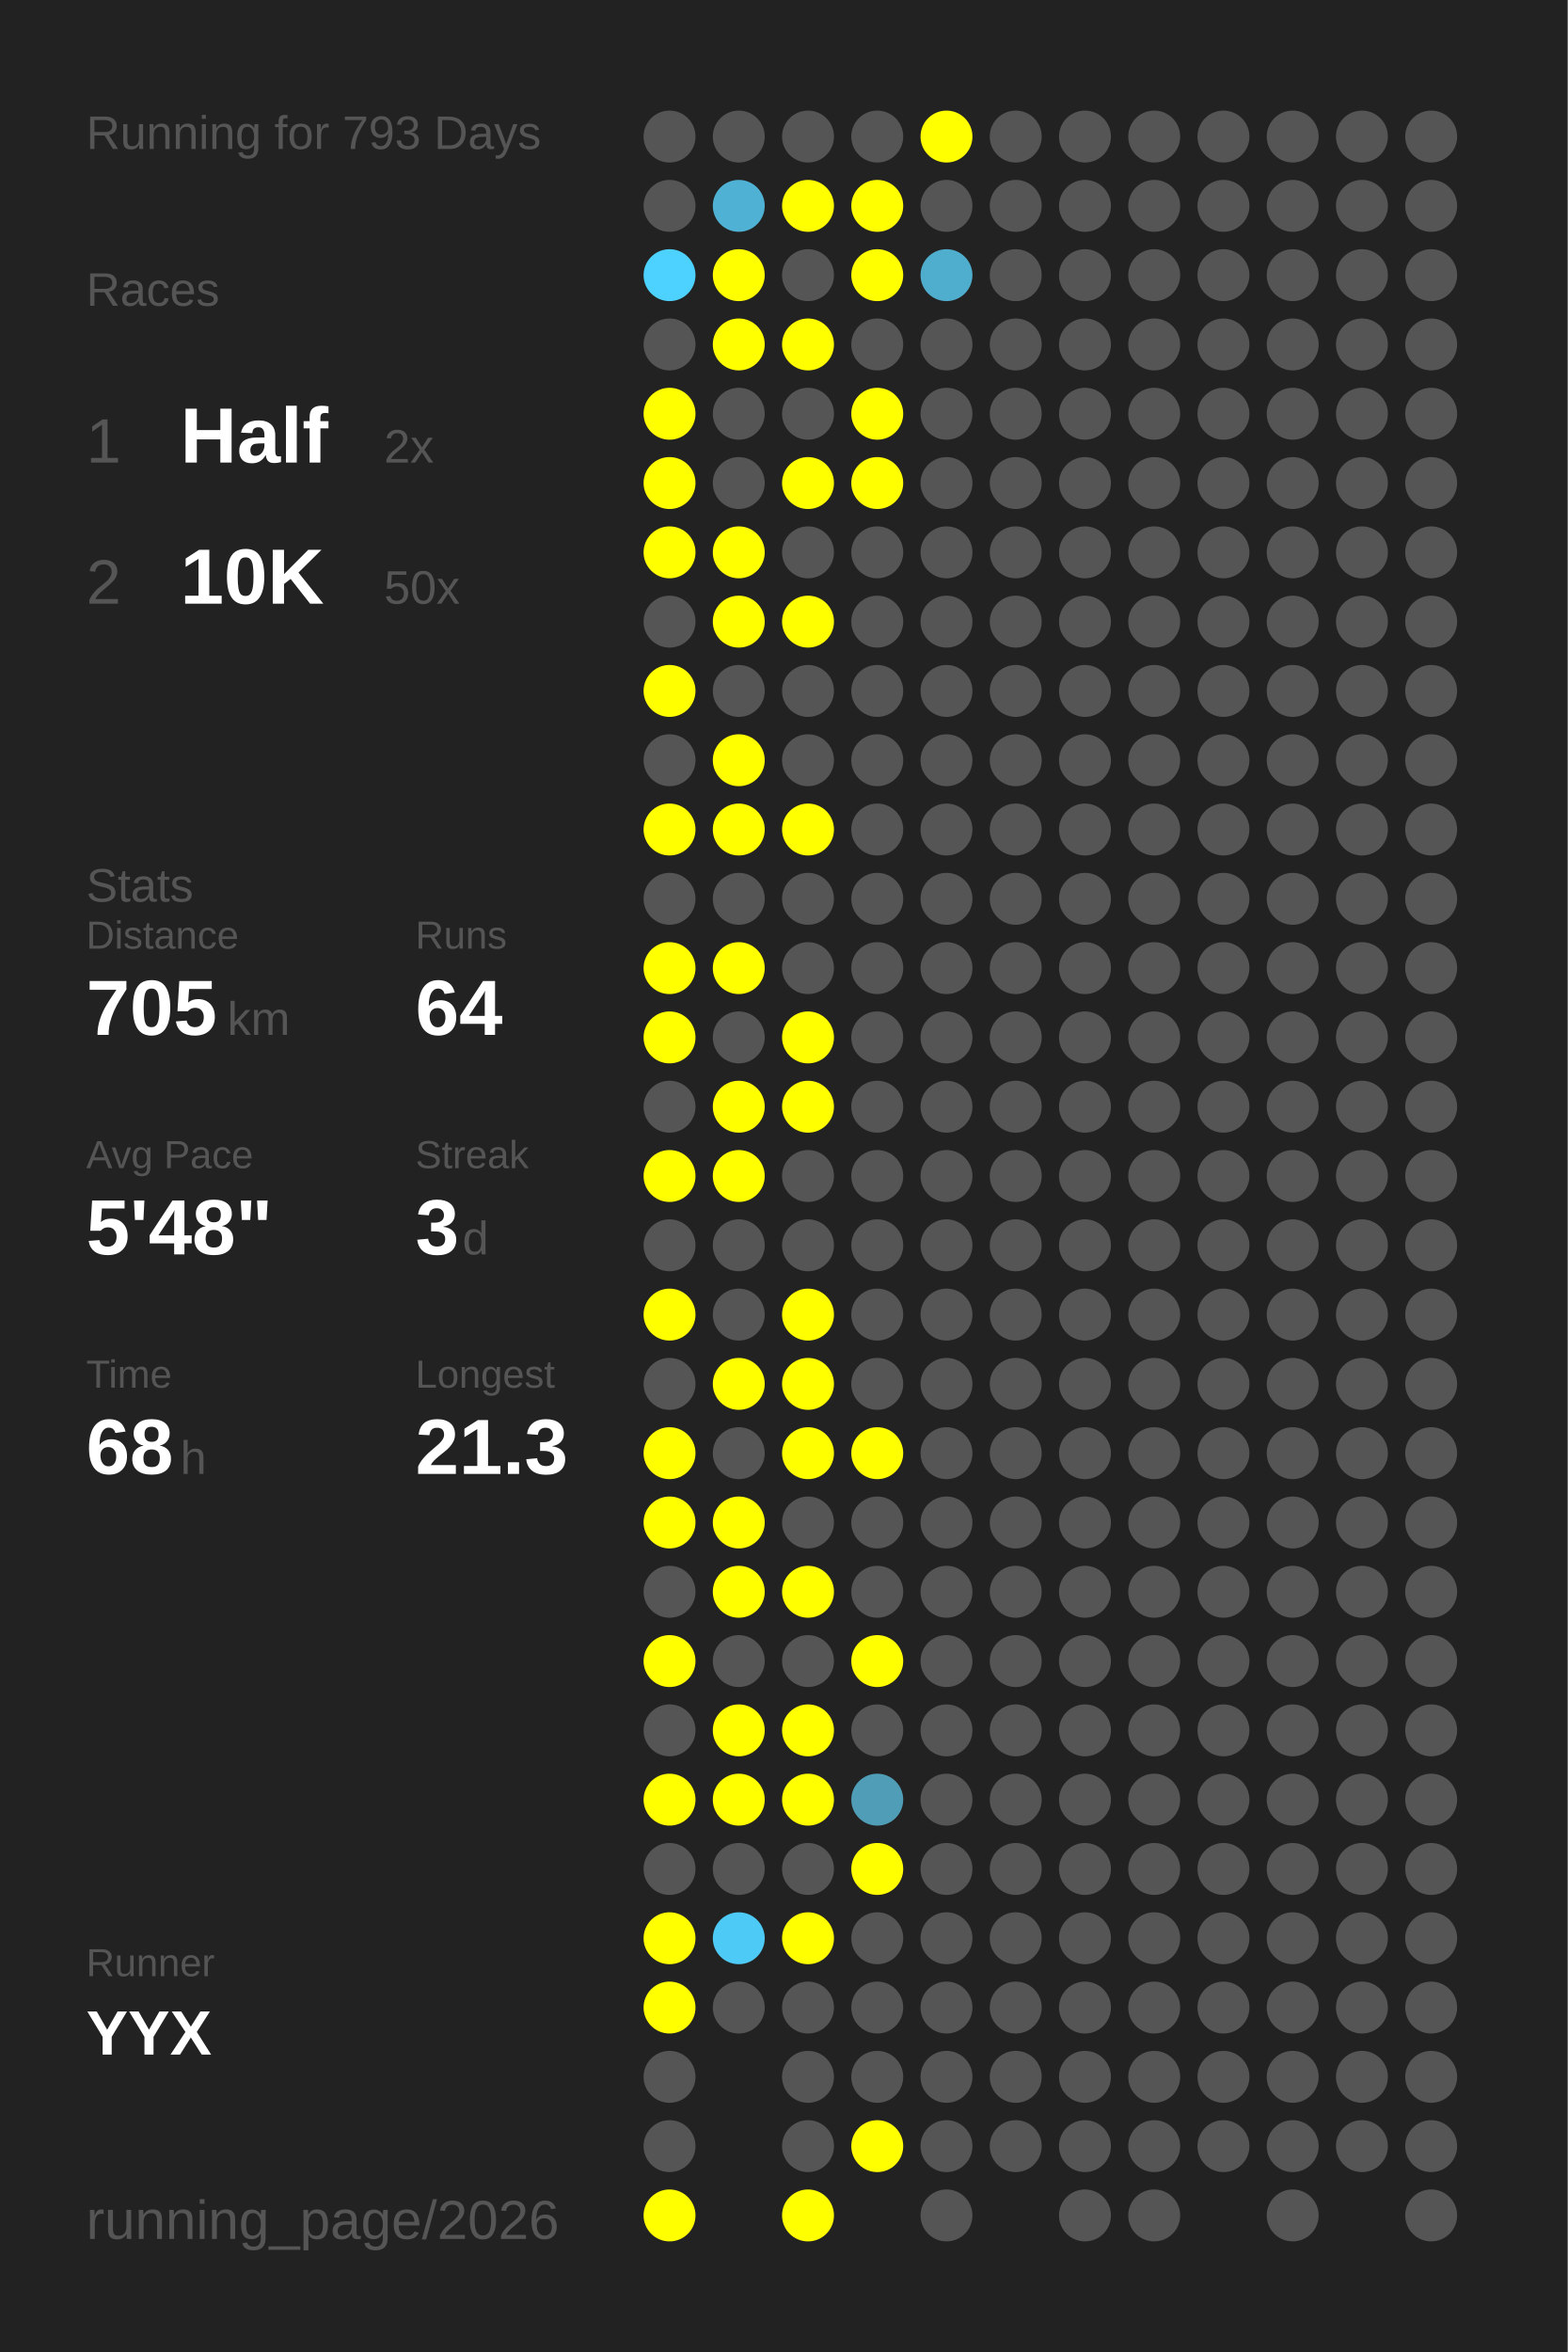
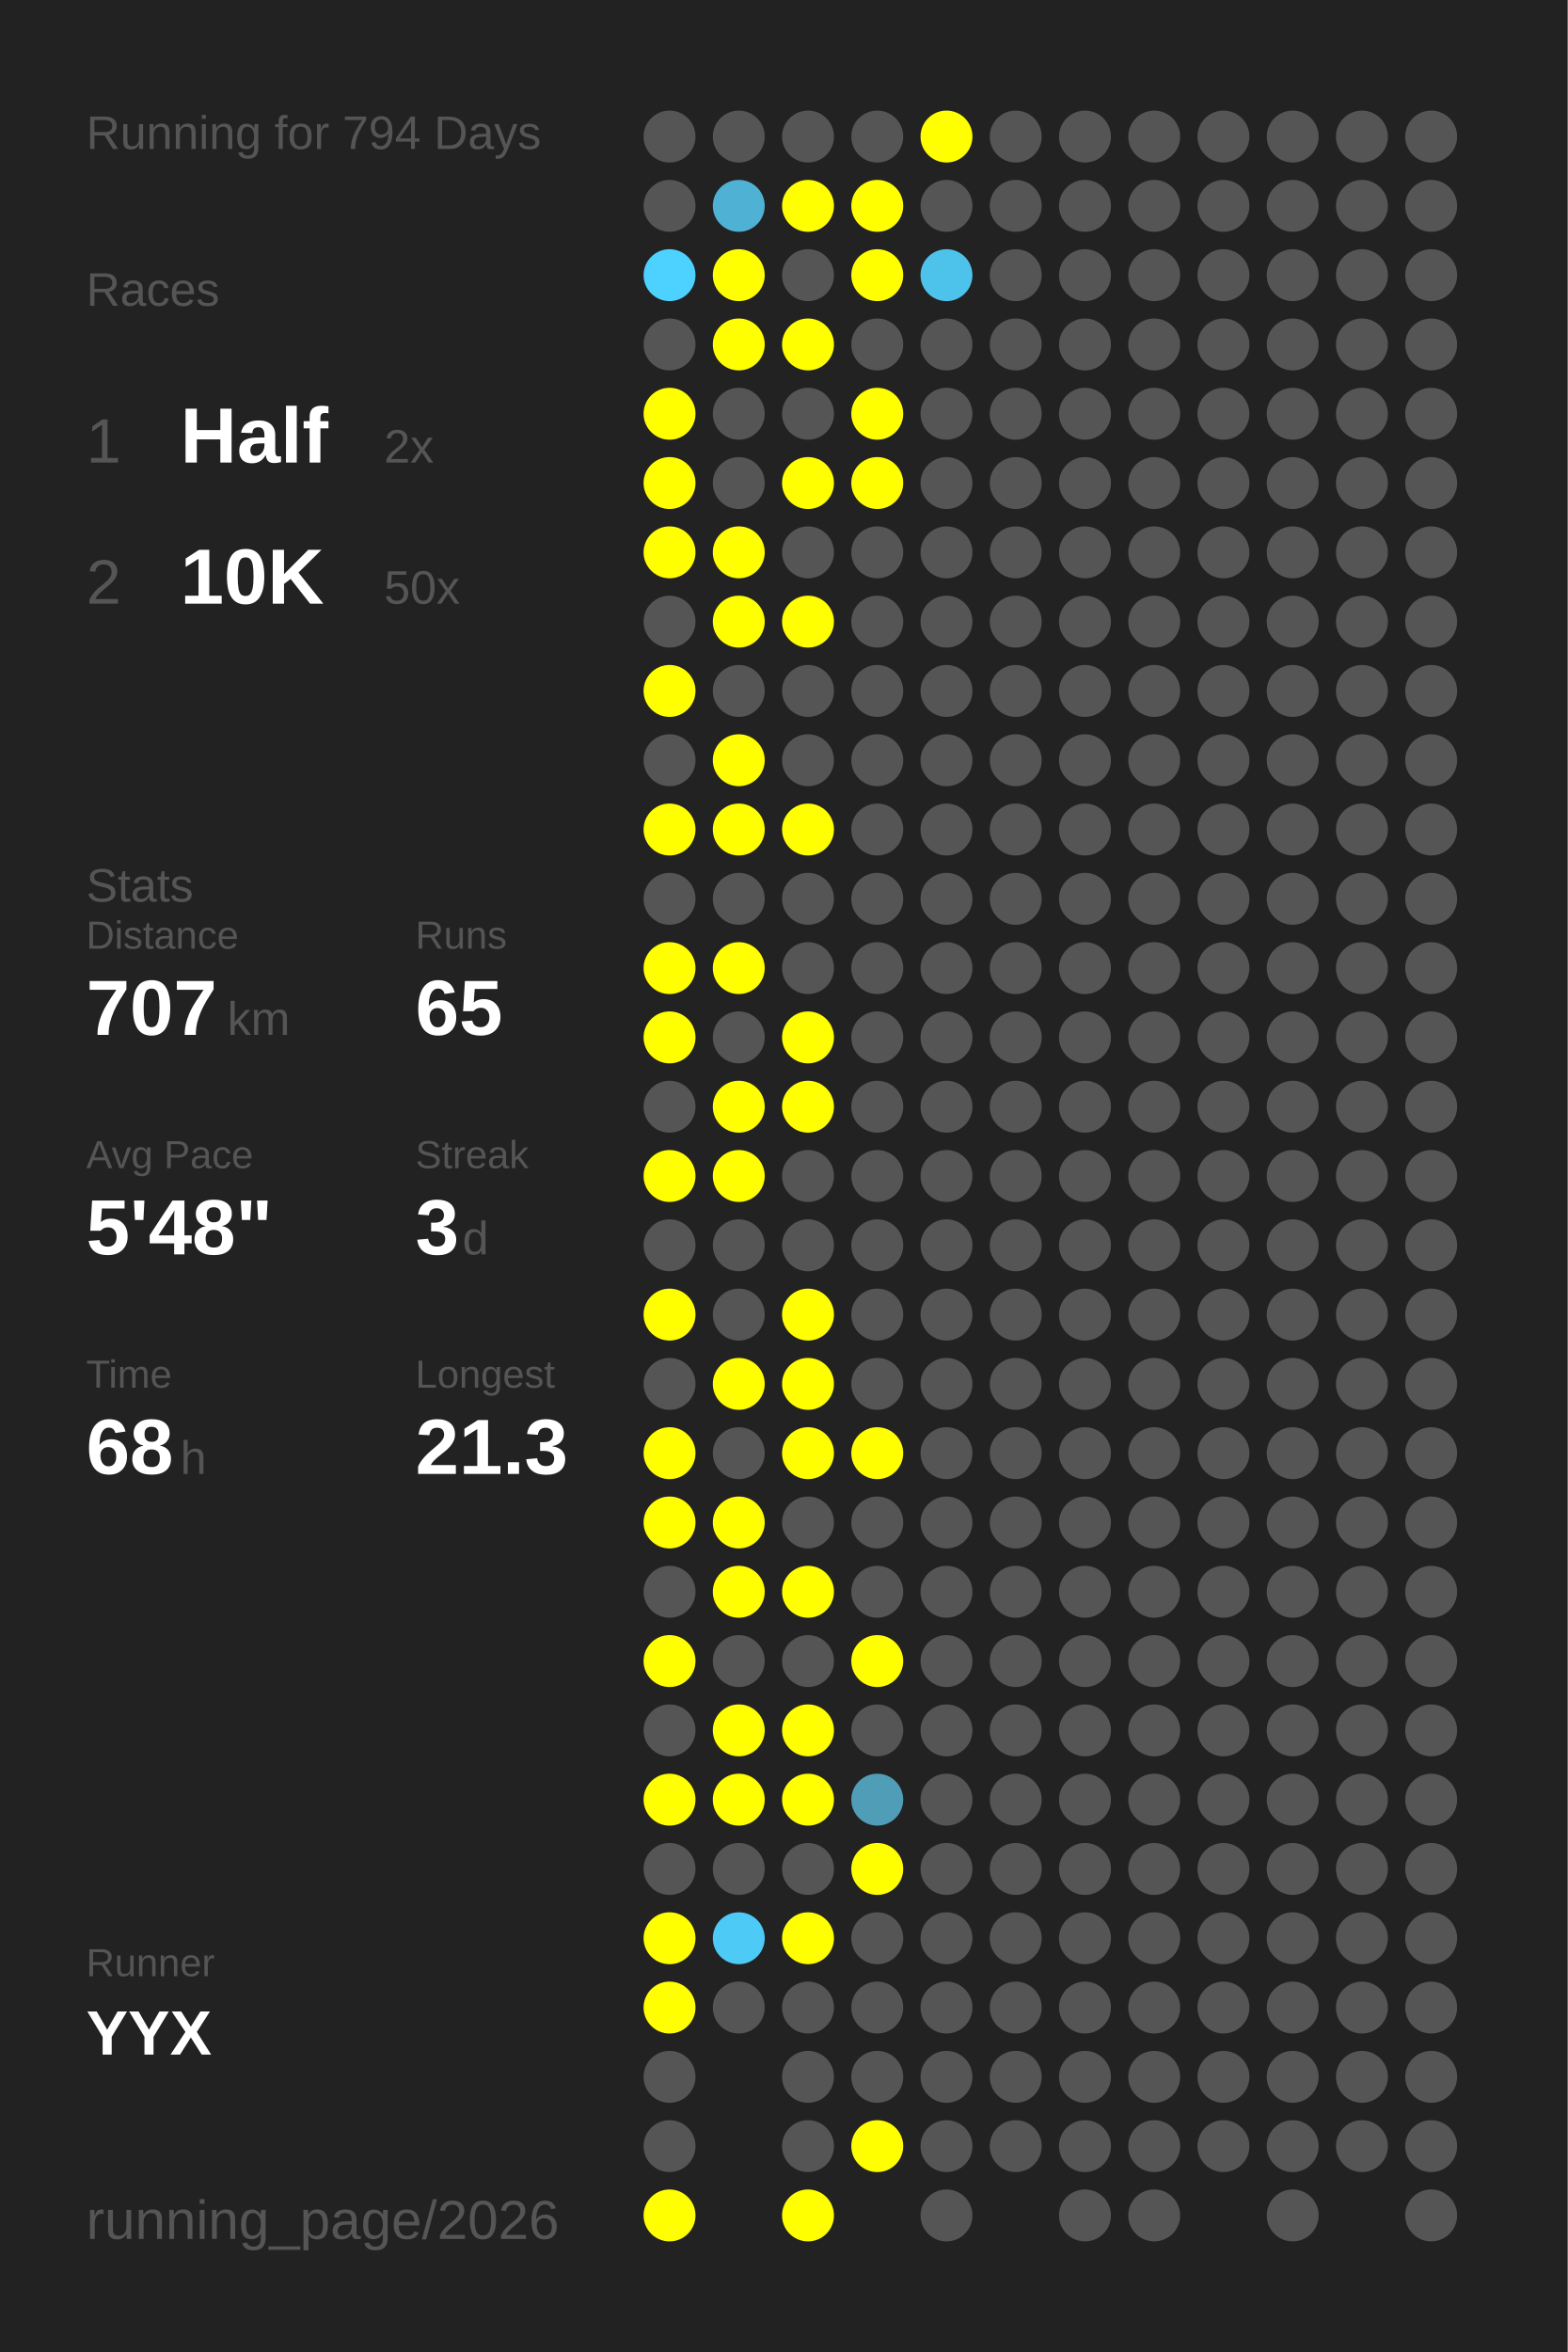
<svg xmlns="http://www.w3.org/2000/svg" baseProfile="full" height="300mm" version="1.1" viewBox="0,0,200,300" width="200mm">
  <defs />
  <rect fill="#222222" height="300" width="200" x="0" y="0" />
-   <text fill="#555555" style="font-size:6px; font-family:Arial;" x="11" y="19">Running for 793 Days</text>
+   <text fill="#555555" style="font-size:6px; font-family:Arial;" x="11" y="19">Running for 794 Days</text>
  <text fill="#555555" style="font-size:6px; font-family:Arial;" x="11" y="39">Races</text>
  <text fill="#555555" style="font-size:8px; font-family:Arial;" x="11" y="59">1</text>
  <text fill="#FFFFFF" style="font-size:10px; font-family:Arial; font-weight:bold;" x="23" y="59">Half</text>
  <text fill="#555555" style="font-size:6px; font-family:Arial;" x="49" y="59">2x</text>
  <text fill="#555555" style="font-size:8px; font-family:Arial;" x="11" y="77">2</text>
  <text fill="#FFFFFF" style="font-size:10px; font-family:Arial; font-weight:bold;" x="23" y="77">10K</text>
  <text fill="#555555" style="font-size:6px; font-family:Arial;" x="49" y="77">50x</text>
  <text fill="#555555" style="font-size:6px; font-family:Arial;" x="11" y="115">Stats</text>
  <text fill="#555555" style="font-size:5px; font-family:Arial;" x="11" y="121">Distance</text>
-   <text fill="#FFFFFF" style="font-size:10px; font-family:Arial; font-weight:bold;" x="11" y="132">705</text>
+   <text fill="#FFFFFF" style="font-size:10px; font-family:Arial; font-weight:bold;" x="11" y="132">707</text>
  <text fill="#555555" style="font-size:6px; font-family:Arial;" x="29" y="132">km</text>
  <text fill="#555555" style="font-size:5px; font-family:Arial;" x="53" y="121">Runs</text>
-   <text fill="#FFFFFF" style="font-size:10px; font-family:Arial; font-weight:bold;" x="53" y="132">64</text>
+   <text fill="#FFFFFF" style="font-size:10px; font-family:Arial; font-weight:bold;" x="53" y="132">65</text>
  <text fill="#555555" style="font-size:5px; font-family:Arial;" x="11" y="149">Avg Pace</text>
  <text fill="#FFFFFF" style="font-size:10px; font-family:Arial; font-weight:bold;" x="11" y="160">5'48"</text>
  <text fill="#555555" style="font-size:5px; font-family:Arial;" x="53" y="149">Streak</text>
  <text fill="#FFFFFF" style="font-size:10px; font-family:Arial; font-weight:bold;" x="53" y="160">3</text>
  <text fill="#555555" style="font-size:6px; font-family:Arial;" x="59" y="160">d</text>
  <text fill="#555555" style="font-size:5px; font-family:Arial;" x="11" y="177">Time</text>
  <text fill="#FFFFFF" style="font-size:10px; font-family:Arial; font-weight:bold;" x="11" y="188">68</text>
  <text fill="#555555" style="font-size:6px; font-family:Arial;" x="23" y="188">h</text>
  <text fill="#555555" style="font-size:5px; font-family:Arial;" x="53" y="177">Longest</text>
  <text fill="#FFFFFF" style="font-size:10px; font-family:Arial; font-weight:bold;" x="53" y="188">21.3</text>
  <text fill="#555555" style="font-size:5px; font-family:Arial;" x="11" y="252.065">Runner</text>
  <text fill="#FFFFFF" style="font-size:8px; font-family:Arial; font-weight:bold;" x="11" y="262.065">YYX</text>
  <text fill="#555555" style="font-size:7px; font-family:Arial;" x="11" y="285.581">running_page/2026</text>
  <circle cx="85.417" cy="17.419" fill="#555555" r="3.312" />
  <circle cx="85.417" cy="26.258" fill="#555555" r="3.312" />
  <circle cx="85.417" cy="35.097" fill="#4dd1fe" r="3.312" />
  <circle cx="85.417" cy="43.935" fill="#555555" r="3.312" />
  <circle cx="85.417" cy="52.774" fill="#FFFF00" r="3.312" />
  <circle cx="85.417" cy="61.613" fill="#FFFF00" r="3.312" />
  <circle cx="85.417" cy="70.452" fill="#FFFF00" r="3.312" />
  <circle cx="85.417" cy="79.29" fill="#555555" r="3.312" />
  <circle cx="85.417" cy="88.129" fill="#FFFF00" r="3.312" />
  <circle cx="85.417" cy="96.968" fill="#555555" r="3.312" />
  <circle cx="85.417" cy="105.806" fill="#FFFF00" r="3.312" />
  <circle cx="85.417" cy="114.645" fill="#555555" r="3.312" />
  <circle cx="85.417" cy="123.484" fill="#FFFF00" r="3.312" />
  <circle cx="85.417" cy="132.323" fill="#FFFF00" r="3.312" />
  <circle cx="85.417" cy="141.161" fill="#555555" r="3.312" />
  <circle cx="85.417" cy="150" fill="#FFFF00" r="3.312" />
  <circle cx="85.417" cy="158.839" fill="#555555" r="3.312" />
  <circle cx="85.417" cy="167.677" fill="#FFFF00" r="3.312" />
  <circle cx="85.417" cy="176.516" fill="#555555" r="3.312" />
  <circle cx="85.417" cy="185.355" fill="#FFFF00" r="3.312" />
  <circle cx="85.417" cy="194.194" fill="#FFFF00" r="3.312" />
  <circle cx="85.417" cy="203.032" fill="#555555" r="3.312" />
  <circle cx="85.417" cy="211.871" fill="#FFFF00" r="3.312" />
  <circle cx="85.417" cy="220.71" fill="#555555" r="3.312" />
  <circle cx="85.417" cy="229.548" fill="#FFFF00" r="3.312" />
  <circle cx="85.417" cy="238.387" fill="#555555" r="3.312" />
  <circle cx="85.417" cy="247.226" fill="#FFFF00" r="3.312" />
  <circle cx="85.417" cy="256.065" fill="#FFFF00" r="3.312" />
  <circle cx="85.417" cy="264.903" fill="#555555" r="3.312" />
  <circle cx="85.417" cy="273.742" fill="#555555" r="3.312" />
  <circle cx="85.417" cy="282.581" fill="#FFFF00" r="3.312" />
  <circle cx="94.25" cy="17.419" fill="#555555" r="3.312" />
  <circle cx="94.25" cy="26.258" fill="#4fb1d3" r="3.312" />
  <circle cx="94.25" cy="35.097" fill="#FFFF00" r="3.312" />
  <circle cx="94.25" cy="43.935" fill="#FFFF00" r="3.312" />
  <circle cx="94.25" cy="52.774" fill="#555555" r="3.312" />
  <circle cx="94.25" cy="61.613" fill="#555555" r="3.312" />
  <circle cx="94.25" cy="70.452" fill="#FFFF00" r="3.312" />
  <circle cx="94.25" cy="79.29" fill="#FFFF00" r="3.312" />
  <circle cx="94.25" cy="88.129" fill="#555555" r="3.312" />
  <circle cx="94.25" cy="96.968" fill="#FFFF00" r="3.312" />
  <circle cx="94.25" cy="105.806" fill="#FFFF00" r="3.312" />
  <circle cx="94.25" cy="114.645" fill="#555555" r="3.312" />
  <circle cx="94.25" cy="123.484" fill="#FFFF00" r="3.312" />
  <circle cx="94.25" cy="132.323" fill="#555555" r="3.312" />
  <circle cx="94.25" cy="141.161" fill="#FFFF00" r="3.312" />
  <circle cx="94.25" cy="150" fill="#FFFF00" r="3.312" />
  <circle cx="94.25" cy="158.839" fill="#555555" r="3.312" />
  <circle cx="94.25" cy="167.677" fill="#555555" r="3.312" />
  <circle cx="94.25" cy="176.516" fill="#FFFF00" r="3.312" />
  <circle cx="94.25" cy="185.355" fill="#555555" r="3.312" />
  <circle cx="94.25" cy="194.194" fill="#FFFF00" r="3.312" />
  <circle cx="94.25" cy="203.032" fill="#FFFF00" r="3.312" />
  <circle cx="94.25" cy="211.871" fill="#555555" r="3.312" />
  <circle cx="94.25" cy="220.71" fill="#FFFF00" r="3.312" />
  <circle cx="94.25" cy="229.548" fill="#FFFF00" r="3.312" />
  <circle cx="94.25" cy="238.387" fill="#555555" r="3.312" />
  <circle cx="94.25" cy="247.226" fill="#4dcaf5" r="3.312" />
  <circle cx="94.25" cy="256.065" fill="#555555" r="3.312" />
  <circle cx="103.083" cy="17.419" fill="#555555" r="3.312" />
  <circle cx="103.083" cy="26.258" fill="#FFFF00" r="3.312" />
  <circle cx="103.083" cy="35.097" fill="#555555" r="3.312" />
  <circle cx="103.083" cy="43.935" fill="#FFFF00" r="3.312" />
  <circle cx="103.083" cy="52.774" fill="#555555" r="3.312" />
  <circle cx="103.083" cy="61.613" fill="#FFFF00" r="3.312" />
  <circle cx="103.083" cy="70.452" fill="#555555" r="3.312" />
  <circle cx="103.083" cy="79.29" fill="#FFFF00" r="3.312" />
  <circle cx="103.083" cy="88.129" fill="#555555" r="3.312" />
  <circle cx="103.083" cy="96.968" fill="#555555" r="3.312" />
  <circle cx="103.083" cy="105.806" fill="#FFFF00" r="3.312" />
  <circle cx="103.083" cy="114.645" fill="#555555" r="3.312" />
  <circle cx="103.083" cy="123.484" fill="#555555" r="3.312" />
  <circle cx="103.083" cy="132.323" fill="#FFFF00" r="3.312" />
  <circle cx="103.083" cy="141.161" fill="#FFFF00" r="3.312" />
  <circle cx="103.083" cy="150" fill="#555555" r="3.312" />
  <circle cx="103.083" cy="158.839" fill="#555555" r="3.312" />
  <circle cx="103.083" cy="167.677" fill="#FFFF00" r="3.312" />
  <circle cx="103.083" cy="176.516" fill="#FFFF00" r="3.312" />
  <circle cx="103.083" cy="185.355" fill="#FFFF00" r="3.312" />
  <circle cx="103.083" cy="194.194" fill="#555555" r="3.312" />
  <circle cx="103.083" cy="203.032" fill="#FFFF00" r="3.312" />
  <circle cx="103.083" cy="211.871" fill="#555555" r="3.312" />
  <circle cx="103.083" cy="220.71" fill="#FFFF00" r="3.312" />
  <circle cx="103.083" cy="229.548" fill="#FFFF00" r="3.312" />
  <circle cx="103.083" cy="238.387" fill="#555555" r="3.312" />
  <circle cx="103.083" cy="247.226" fill="#FFFF00" r="3.312" />
  <circle cx="103.083" cy="256.065" fill="#555555" r="3.312" />
  <circle cx="103.083" cy="264.903" fill="#555555" r="3.312" />
  <circle cx="103.083" cy="273.742" fill="#555555" r="3.312" />
  <circle cx="103.083" cy="282.581" fill="#FFFF00" r="3.312" />
  <circle cx="111.917" cy="17.419" fill="#555555" r="3.312" />
  <circle cx="111.917" cy="26.258" fill="#FFFF00" r="3.312" />
  <circle cx="111.917" cy="35.097" fill="#FFFF00" r="3.312" />
  <circle cx="111.917" cy="43.935" fill="#555555" r="3.312" />
  <circle cx="111.917" cy="52.774" fill="#FFFF00" r="3.312" />
  <circle cx="111.917" cy="61.613" fill="#FFFF00" r="3.312" />
  <circle cx="111.917" cy="70.452" fill="#555555" r="3.312" />
  <circle cx="111.917" cy="79.29" fill="#555555" r="3.312" />
  <circle cx="111.917" cy="88.129" fill="#555555" r="3.312" />
  <circle cx="111.917" cy="96.968" fill="#555555" r="3.312" />
  <circle cx="111.917" cy="105.806" fill="#555555" r="3.312" />
  <circle cx="111.917" cy="114.645" fill="#555555" r="3.312" />
  <circle cx="111.917" cy="123.484" fill="#555555" r="3.312" />
  <circle cx="111.917" cy="132.323" fill="#555555" r="3.312" />
  <circle cx="111.917" cy="141.161" fill="#555555" r="3.312" />
  <circle cx="111.917" cy="150" fill="#555555" r="3.312" />
  <circle cx="111.917" cy="158.839" fill="#555555" r="3.312" />
  <circle cx="111.917" cy="167.677" fill="#555555" r="3.312" />
  <circle cx="111.917" cy="176.516" fill="#555555" r="3.312" />
  <circle cx="111.917" cy="185.355" fill="#FFFF00" r="3.312" />
  <circle cx="111.917" cy="194.194" fill="#555555" r="3.312" />
  <circle cx="111.917" cy="203.032" fill="#555555" r="3.312" />
  <circle cx="111.917" cy="211.871" fill="#FFFF00" r="3.312" />
  <circle cx="111.917" cy="220.71" fill="#555555" r="3.312" />
  <circle cx="111.917" cy="229.548" fill="#509db7" r="3.312" />
  <circle cx="111.917" cy="238.387" fill="#FFFF00" r="3.312" />
  <circle cx="111.917" cy="247.226" fill="#555555" r="3.312" />
  <circle cx="111.917" cy="256.065" fill="#555555" r="3.312" />
  <circle cx="111.917" cy="264.903" fill="#555555" r="3.312" />
  <circle cx="111.917" cy="273.742" fill="#FFFF00" r="3.312" />
  <circle cx="120.75" cy="17.419" fill="#FFFF00" r="3.312" />
  <circle cx="120.75" cy="26.258" fill="#555555" r="3.312" />
-   <circle cx="120.75" cy="35.097" fill="#4fadcd" r="3.312" />
+   <circle cx="120.75" cy="35.097" fill="#4dc3eb" r="3.312" />
  <circle cx="120.75" cy="43.935" fill="#555555" r="3.312" />
  <circle cx="120.75" cy="52.774" fill="#555555" r="3.312" />
  <circle cx="120.75" cy="61.613" fill="#555555" r="3.312" />
  <circle cx="120.75" cy="70.452" fill="#555555" r="3.312" />
  <circle cx="120.75" cy="79.29" fill="#555555" r="3.312" />
  <circle cx="120.75" cy="88.129" fill="#555555" r="3.312" />
  <circle cx="120.75" cy="96.968" fill="#555555" r="3.312" />
  <circle cx="120.75" cy="105.806" fill="#555555" r="3.312" />
  <circle cx="120.75" cy="114.645" fill="#555555" r="3.312" />
  <circle cx="120.75" cy="123.484" fill="#555555" r="3.312" />
  <circle cx="120.75" cy="132.323" fill="#555555" r="3.312" />
  <circle cx="120.75" cy="141.161" fill="#555555" r="3.312" />
  <circle cx="120.75" cy="150" fill="#555555" r="3.312" />
  <circle cx="120.75" cy="158.839" fill="#555555" r="3.312" />
  <circle cx="120.75" cy="167.677" fill="#555555" r="3.312" />
  <circle cx="120.75" cy="176.516" fill="#555555" r="3.312" />
  <circle cx="120.75" cy="185.355" fill="#555555" r="3.312" />
  <circle cx="120.75" cy="194.194" fill="#555555" r="3.312" />
  <circle cx="120.75" cy="203.032" fill="#555555" r="3.312" />
  <circle cx="120.75" cy="211.871" fill="#555555" r="3.312" />
  <circle cx="120.75" cy="220.71" fill="#555555" r="3.312" />
  <circle cx="120.75" cy="229.548" fill="#555555" r="3.312" />
  <circle cx="120.75" cy="238.387" fill="#555555" r="3.312" />
  <circle cx="120.75" cy="247.226" fill="#555555" r="3.312" />
  <circle cx="120.75" cy="256.065" fill="#555555" r="3.312" />
  <circle cx="120.75" cy="264.903" fill="#555555" r="3.312" />
  <circle cx="120.75" cy="273.742" fill="#555555" r="3.312" />
  <circle cx="120.75" cy="282.581" fill="#555555" r="3.312" />
  <circle cx="129.583" cy="17.419" fill="#555555" r="3.312" />
  <circle cx="129.583" cy="26.258" fill="#555555" r="3.312" />
  <circle cx="129.583" cy="35.097" fill="#555555" r="3.312" />
  <circle cx="129.583" cy="43.935" fill="#555555" r="3.312" />
  <circle cx="129.583" cy="52.774" fill="#555555" r="3.312" />
  <circle cx="129.583" cy="61.613" fill="#555555" r="3.312" />
  <circle cx="129.583" cy="70.452" fill="#555555" r="3.312" />
  <circle cx="129.583" cy="79.29" fill="#555555" r="3.312" />
  <circle cx="129.583" cy="88.129" fill="#555555" r="3.312" />
  <circle cx="129.583" cy="96.968" fill="#555555" r="3.312" />
  <circle cx="129.583" cy="105.806" fill="#555555" r="3.312" />
  <circle cx="129.583" cy="114.645" fill="#555555" r="3.312" />
  <circle cx="129.583" cy="123.484" fill="#555555" r="3.312" />
  <circle cx="129.583" cy="132.323" fill="#555555" r="3.312" />
  <circle cx="129.583" cy="141.161" fill="#555555" r="3.312" />
  <circle cx="129.583" cy="150" fill="#555555" r="3.312" />
  <circle cx="129.583" cy="158.839" fill="#555555" r="3.312" />
  <circle cx="129.583" cy="167.677" fill="#555555" r="3.312" />
  <circle cx="129.583" cy="176.516" fill="#555555" r="3.312" />
  <circle cx="129.583" cy="185.355" fill="#555555" r="3.312" />
  <circle cx="129.583" cy="194.194" fill="#555555" r="3.312" />
  <circle cx="129.583" cy="203.032" fill="#555555" r="3.312" />
  <circle cx="129.583" cy="211.871" fill="#555555" r="3.312" />
  <circle cx="129.583" cy="220.71" fill="#555555" r="3.312" />
  <circle cx="129.583" cy="229.548" fill="#555555" r="3.312" />
  <circle cx="129.583" cy="238.387" fill="#555555" r="3.312" />
  <circle cx="129.583" cy="247.226" fill="#555555" r="3.312" />
  <circle cx="129.583" cy="256.065" fill="#555555" r="3.312" />
  <circle cx="129.583" cy="264.903" fill="#555555" r="3.312" />
  <circle cx="129.583" cy="273.742" fill="#555555" r="3.312" />
  <circle cx="138.417" cy="17.419" fill="#555555" r="3.312" />
  <circle cx="138.417" cy="26.258" fill="#555555" r="3.312" />
  <circle cx="138.417" cy="35.097" fill="#555555" r="3.312" />
  <circle cx="138.417" cy="43.935" fill="#555555" r="3.312" />
  <circle cx="138.417" cy="52.774" fill="#555555" r="3.312" />
  <circle cx="138.417" cy="61.613" fill="#555555" r="3.312" />
  <circle cx="138.417" cy="70.452" fill="#555555" r="3.312" />
  <circle cx="138.417" cy="79.29" fill="#555555" r="3.312" />
  <circle cx="138.417" cy="88.129" fill="#555555" r="3.312" />
  <circle cx="138.417" cy="96.968" fill="#555555" r="3.312" />
  <circle cx="138.417" cy="105.806" fill="#555555" r="3.312" />
  <circle cx="138.417" cy="114.645" fill="#555555" r="3.312" />
  <circle cx="138.417" cy="123.484" fill="#555555" r="3.312" />
  <circle cx="138.417" cy="132.323" fill="#555555" r="3.312" />
  <circle cx="138.417" cy="141.161" fill="#555555" r="3.312" />
  <circle cx="138.417" cy="150" fill="#555555" r="3.312" />
  <circle cx="138.417" cy="158.839" fill="#555555" r="3.312" />
  <circle cx="138.417" cy="167.677" fill="#555555" r="3.312" />
  <circle cx="138.417" cy="176.516" fill="#555555" r="3.312" />
  <circle cx="138.417" cy="185.355" fill="#555555" r="3.312" />
  <circle cx="138.417" cy="194.194" fill="#555555" r="3.312" />
  <circle cx="138.417" cy="203.032" fill="#555555" r="3.312" />
  <circle cx="138.417" cy="211.871" fill="#555555" r="3.312" />
  <circle cx="138.417" cy="220.71" fill="#555555" r="3.312" />
  <circle cx="138.417" cy="229.548" fill="#555555" r="3.312" />
  <circle cx="138.417" cy="238.387" fill="#555555" r="3.312" />
  <circle cx="138.417" cy="247.226" fill="#555555" r="3.312" />
  <circle cx="138.417" cy="256.065" fill="#555555" r="3.312" />
  <circle cx="138.417" cy="264.903" fill="#555555" r="3.312" />
  <circle cx="138.417" cy="273.742" fill="#555555" r="3.312" />
  <circle cx="138.417" cy="282.581" fill="#555555" r="3.312" />
  <circle cx="147.25" cy="17.419" fill="#555555" r="3.312" />
  <circle cx="147.25" cy="26.258" fill="#555555" r="3.312" />
  <circle cx="147.25" cy="35.097" fill="#555555" r="3.312" />
  <circle cx="147.25" cy="43.935" fill="#555555" r="3.312" />
  <circle cx="147.25" cy="52.774" fill="#555555" r="3.312" />
  <circle cx="147.25" cy="61.613" fill="#555555" r="3.312" />
  <circle cx="147.25" cy="70.452" fill="#555555" r="3.312" />
  <circle cx="147.25" cy="79.29" fill="#555555" r="3.312" />
  <circle cx="147.25" cy="88.129" fill="#555555" r="3.312" />
  <circle cx="147.25" cy="96.968" fill="#555555" r="3.312" />
  <circle cx="147.25" cy="105.806" fill="#555555" r="3.312" />
  <circle cx="147.25" cy="114.645" fill="#555555" r="3.312" />
  <circle cx="147.25" cy="123.484" fill="#555555" r="3.312" />
  <circle cx="147.25" cy="132.323" fill="#555555" r="3.312" />
  <circle cx="147.25" cy="141.161" fill="#555555" r="3.312" />
  <circle cx="147.25" cy="150" fill="#555555" r="3.312" />
  <circle cx="147.25" cy="158.839" fill="#555555" r="3.312" />
  <circle cx="147.25" cy="167.677" fill="#555555" r="3.312" />
  <circle cx="147.25" cy="176.516" fill="#555555" r="3.312" />
  <circle cx="147.25" cy="185.355" fill="#555555" r="3.312" />
  <circle cx="147.25" cy="194.194" fill="#555555" r="3.312" />
  <circle cx="147.25" cy="203.032" fill="#555555" r="3.312" />
  <circle cx="147.25" cy="211.871" fill="#555555" r="3.312" />
  <circle cx="147.25" cy="220.71" fill="#555555" r="3.312" />
  <circle cx="147.25" cy="229.548" fill="#555555" r="3.312" />
  <circle cx="147.25" cy="238.387" fill="#555555" r="3.312" />
  <circle cx="147.25" cy="247.226" fill="#555555" r="3.312" />
  <circle cx="147.25" cy="256.065" fill="#555555" r="3.312" />
  <circle cx="147.25" cy="264.903" fill="#555555" r="3.312" />
  <circle cx="147.25" cy="273.742" fill="#555555" r="3.312" />
  <circle cx="147.25" cy="282.581" fill="#555555" r="3.312" />
  <circle cx="156.083" cy="17.419" fill="#555555" r="3.312" />
  <circle cx="156.083" cy="26.258" fill="#555555" r="3.312" />
  <circle cx="156.083" cy="35.097" fill="#555555" r="3.312" />
  <circle cx="156.083" cy="43.935" fill="#555555" r="3.312" />
  <circle cx="156.083" cy="52.774" fill="#555555" r="3.312" />
  <circle cx="156.083" cy="61.613" fill="#555555" r="3.312" />
  <circle cx="156.083" cy="70.452" fill="#555555" r="3.312" />
  <circle cx="156.083" cy="79.29" fill="#555555" r="3.312" />
  <circle cx="156.083" cy="88.129" fill="#555555" r="3.312" />
  <circle cx="156.083" cy="96.968" fill="#555555" r="3.312" />
  <circle cx="156.083" cy="105.806" fill="#555555" r="3.312" />
  <circle cx="156.083" cy="114.645" fill="#555555" r="3.312" />
  <circle cx="156.083" cy="123.484" fill="#555555" r="3.312" />
  <circle cx="156.083" cy="132.323" fill="#555555" r="3.312" />
  <circle cx="156.083" cy="141.161" fill="#555555" r="3.312" />
  <circle cx="156.083" cy="150" fill="#555555" r="3.312" />
  <circle cx="156.083" cy="158.839" fill="#555555" r="3.312" />
  <circle cx="156.083" cy="167.677" fill="#555555" r="3.312" />
  <circle cx="156.083" cy="176.516" fill="#555555" r="3.312" />
  <circle cx="156.083" cy="185.355" fill="#555555" r="3.312" />
  <circle cx="156.083" cy="194.194" fill="#555555" r="3.312" />
  <circle cx="156.083" cy="203.032" fill="#555555" r="3.312" />
  <circle cx="156.083" cy="211.871" fill="#555555" r="3.312" />
  <circle cx="156.083" cy="220.71" fill="#555555" r="3.312" />
  <circle cx="156.083" cy="229.548" fill="#555555" r="3.312" />
  <circle cx="156.083" cy="238.387" fill="#555555" r="3.312" />
  <circle cx="156.083" cy="247.226" fill="#555555" r="3.312" />
  <circle cx="156.083" cy="256.065" fill="#555555" r="3.312" />
  <circle cx="156.083" cy="264.903" fill="#555555" r="3.312" />
  <circle cx="156.083" cy="273.742" fill="#555555" r="3.312" />
  <circle cx="164.917" cy="17.419" fill="#555555" r="3.312" />
  <circle cx="164.917" cy="26.258" fill="#555555" r="3.312" />
  <circle cx="164.917" cy="35.097" fill="#555555" r="3.312" />
  <circle cx="164.917" cy="43.935" fill="#555555" r="3.312" />
  <circle cx="164.917" cy="52.774" fill="#555555" r="3.312" />
  <circle cx="164.917" cy="61.613" fill="#555555" r="3.312" />
  <circle cx="164.917" cy="70.452" fill="#555555" r="3.312" />
  <circle cx="164.917" cy="79.29" fill="#555555" r="3.312" />
  <circle cx="164.917" cy="88.129" fill="#555555" r="3.312" />
  <circle cx="164.917" cy="96.968" fill="#555555" r="3.312" />
  <circle cx="164.917" cy="105.806" fill="#555555" r="3.312" />
  <circle cx="164.917" cy="114.645" fill="#555555" r="3.312" />
  <circle cx="164.917" cy="123.484" fill="#555555" r="3.312" />
  <circle cx="164.917" cy="132.323" fill="#555555" r="3.312" />
  <circle cx="164.917" cy="141.161" fill="#555555" r="3.312" />
  <circle cx="164.917" cy="150" fill="#555555" r="3.312" />
  <circle cx="164.917" cy="158.839" fill="#555555" r="3.312" />
  <circle cx="164.917" cy="167.677" fill="#555555" r="3.312" />
  <circle cx="164.917" cy="176.516" fill="#555555" r="3.312" />
  <circle cx="164.917" cy="185.355" fill="#555555" r="3.312" />
  <circle cx="164.917" cy="194.194" fill="#555555" r="3.312" />
  <circle cx="164.917" cy="203.032" fill="#555555" r="3.312" />
  <circle cx="164.917" cy="211.871" fill="#555555" r="3.312" />
  <circle cx="164.917" cy="220.71" fill="#555555" r="3.312" />
  <circle cx="164.917" cy="229.548" fill="#555555" r="3.312" />
  <circle cx="164.917" cy="238.387" fill="#555555" r="3.312" />
  <circle cx="164.917" cy="247.226" fill="#555555" r="3.312" />
  <circle cx="164.917" cy="256.065" fill="#555555" r="3.312" />
  <circle cx="164.917" cy="264.903" fill="#555555" r="3.312" />
  <circle cx="164.917" cy="273.742" fill="#555555" r="3.312" />
  <circle cx="164.917" cy="282.581" fill="#555555" r="3.312" />
  <circle cx="173.75" cy="17.419" fill="#555555" r="3.312" />
  <circle cx="173.75" cy="26.258" fill="#555555" r="3.312" />
  <circle cx="173.75" cy="35.097" fill="#555555" r="3.312" />
  <circle cx="173.75" cy="43.935" fill="#555555" r="3.312" />
  <circle cx="173.75" cy="52.774" fill="#555555" r="3.312" />
  <circle cx="173.75" cy="61.613" fill="#555555" r="3.312" />
  <circle cx="173.75" cy="70.452" fill="#555555" r="3.312" />
  <circle cx="173.75" cy="79.29" fill="#555555" r="3.312" />
  <circle cx="173.75" cy="88.129" fill="#555555" r="3.312" />
  <circle cx="173.75" cy="96.968" fill="#555555" r="3.312" />
  <circle cx="173.75" cy="105.806" fill="#555555" r="3.312" />
  <circle cx="173.75" cy="114.645" fill="#555555" r="3.312" />
  <circle cx="173.75" cy="123.484" fill="#555555" r="3.312" />
  <circle cx="173.75" cy="132.323" fill="#555555" r="3.312" />
  <circle cx="173.75" cy="141.161" fill="#555555" r="3.312" />
  <circle cx="173.75" cy="150" fill="#555555" r="3.312" />
  <circle cx="173.75" cy="158.839" fill="#555555" r="3.312" />
  <circle cx="173.75" cy="167.677" fill="#555555" r="3.312" />
  <circle cx="173.75" cy="176.516" fill="#555555" r="3.312" />
  <circle cx="173.75" cy="185.355" fill="#555555" r="3.312" />
  <circle cx="173.75" cy="194.194" fill="#555555" r="3.312" />
  <circle cx="173.75" cy="203.032" fill="#555555" r="3.312" />
  <circle cx="173.75" cy="211.871" fill="#555555" r="3.312" />
  <circle cx="173.75" cy="220.71" fill="#555555" r="3.312" />
  <circle cx="173.75" cy="229.548" fill="#555555" r="3.312" />
  <circle cx="173.75" cy="238.387" fill="#555555" r="3.312" />
  <circle cx="173.75" cy="247.226" fill="#555555" r="3.312" />
  <circle cx="173.75" cy="256.065" fill="#555555" r="3.312" />
  <circle cx="173.75" cy="264.903" fill="#555555" r="3.312" />
  <circle cx="173.75" cy="273.742" fill="#555555" r="3.312" />
  <circle cx="182.583" cy="17.419" fill="#555555" r="3.312" />
  <circle cx="182.583" cy="26.258" fill="#555555" r="3.312" />
  <circle cx="182.583" cy="35.097" fill="#555555" r="3.312" />
  <circle cx="182.583" cy="43.935" fill="#555555" r="3.312" />
  <circle cx="182.583" cy="52.774" fill="#555555" r="3.312" />
  <circle cx="182.583" cy="61.613" fill="#555555" r="3.312" />
  <circle cx="182.583" cy="70.452" fill="#555555" r="3.312" />
  <circle cx="182.583" cy="79.29" fill="#555555" r="3.312" />
  <circle cx="182.583" cy="88.129" fill="#555555" r="3.312" />
  <circle cx="182.583" cy="96.968" fill="#555555" r="3.312" />
  <circle cx="182.583" cy="105.806" fill="#555555" r="3.312" />
  <circle cx="182.583" cy="114.645" fill="#555555" r="3.312" />
  <circle cx="182.583" cy="123.484" fill="#555555" r="3.312" />
  <circle cx="182.583" cy="132.323" fill="#555555" r="3.312" />
  <circle cx="182.583" cy="141.161" fill="#555555" r="3.312" />
  <circle cx="182.583" cy="150" fill="#555555" r="3.312" />
  <circle cx="182.583" cy="158.839" fill="#555555" r="3.312" />
  <circle cx="182.583" cy="167.677" fill="#555555" r="3.312" />
  <circle cx="182.583" cy="176.516" fill="#555555" r="3.312" />
  <circle cx="182.583" cy="185.355" fill="#555555" r="3.312" />
  <circle cx="182.583" cy="194.194" fill="#555555" r="3.312" />
  <circle cx="182.583" cy="203.032" fill="#555555" r="3.312" />
  <circle cx="182.583" cy="211.871" fill="#555555" r="3.312" />
  <circle cx="182.583" cy="220.71" fill="#555555" r="3.312" />
  <circle cx="182.583" cy="229.548" fill="#555555" r="3.312" />
  <circle cx="182.583" cy="238.387" fill="#555555" r="3.312" />
  <circle cx="182.583" cy="247.226" fill="#555555" r="3.312" />
  <circle cx="182.583" cy="256.065" fill="#555555" r="3.312" />
  <circle cx="182.583" cy="264.903" fill="#555555" r="3.312" />
  <circle cx="182.583" cy="273.742" fill="#555555" r="3.312" />
  <circle cx="182.583" cy="282.581" fill="#555555" r="3.312" />
</svg>
